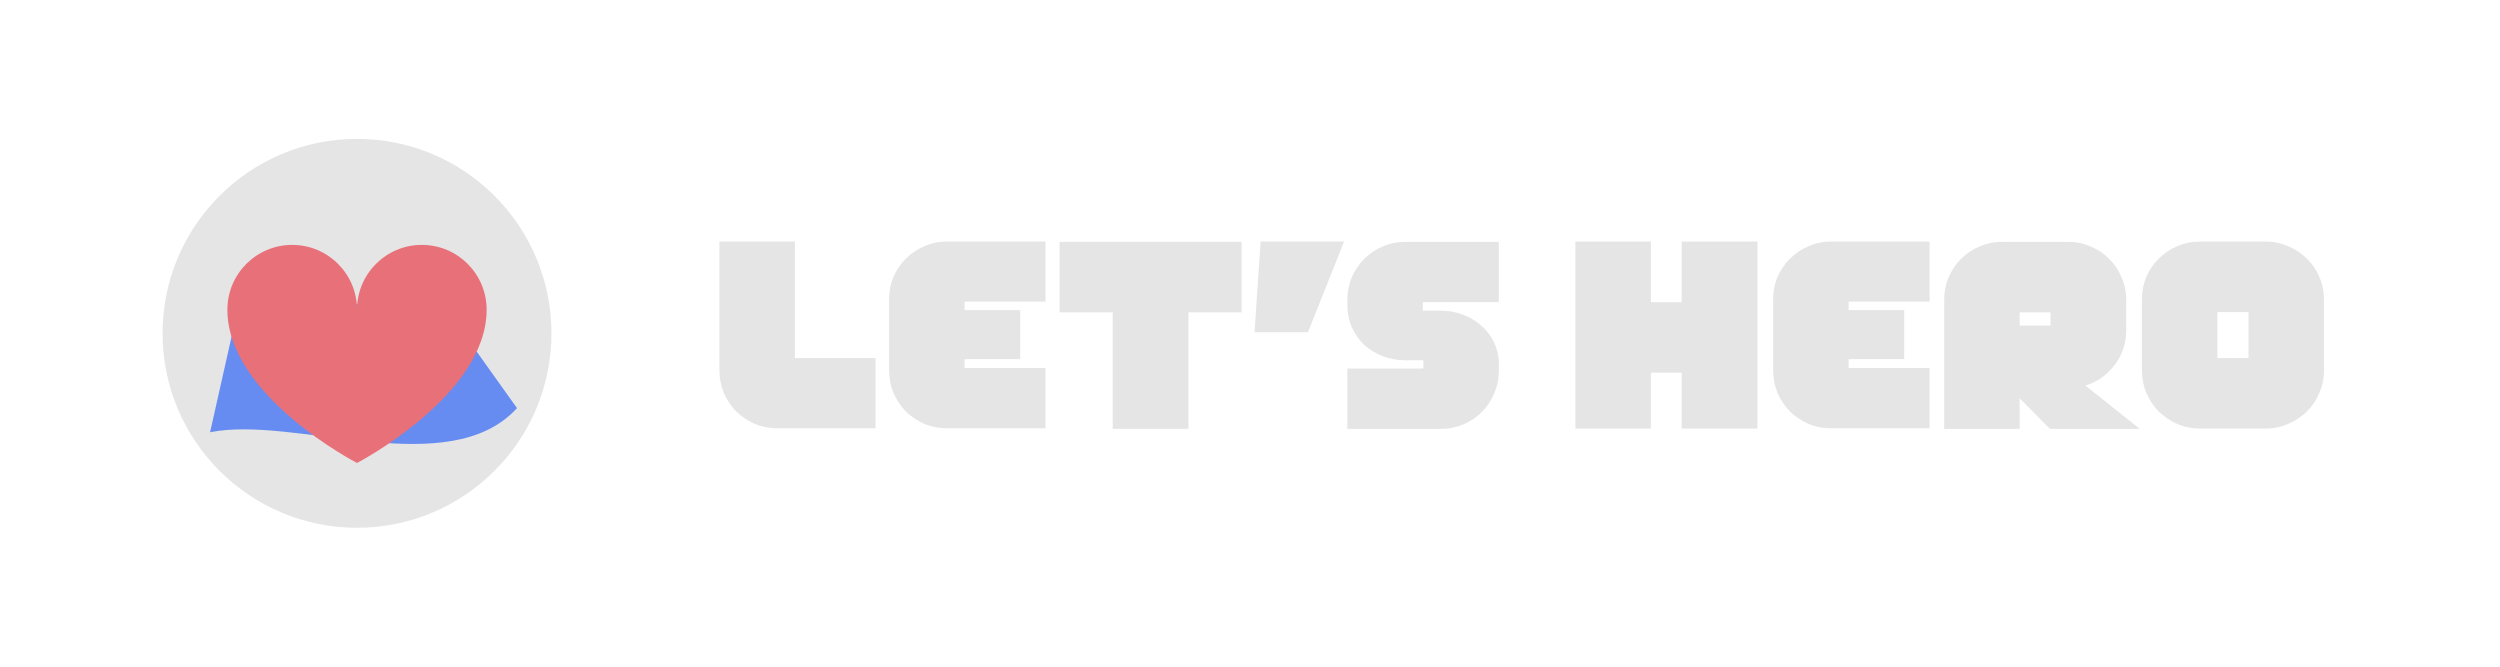
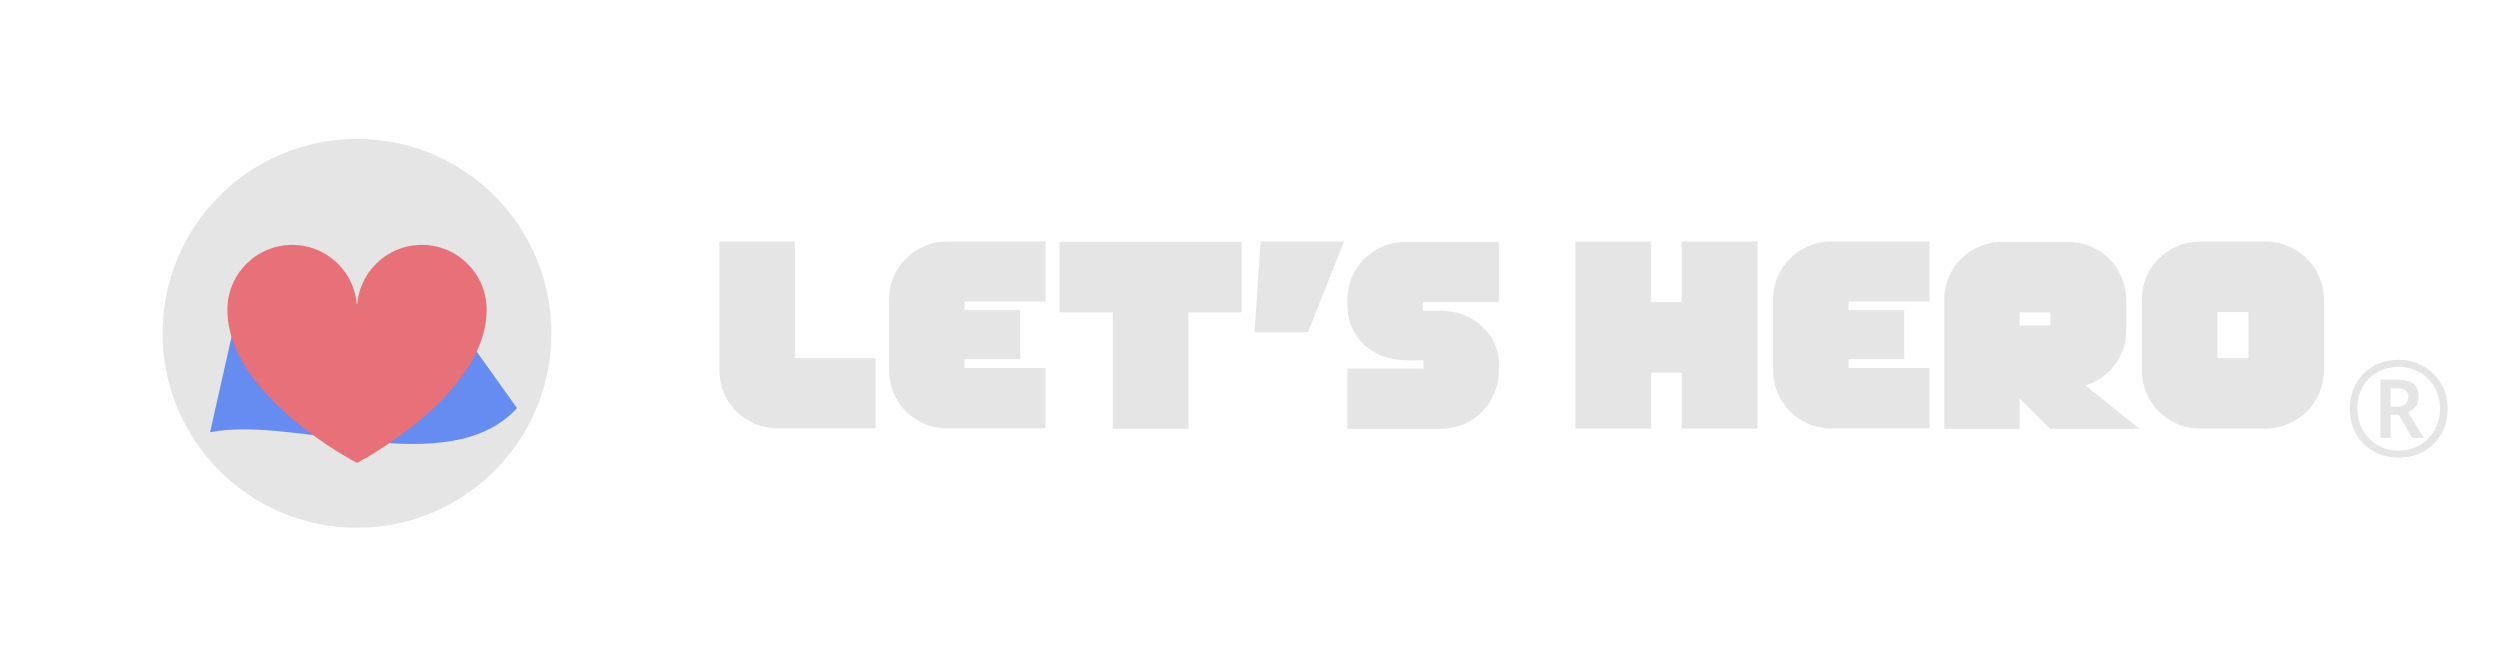
- <svg xmlns="http://www.w3.org/2000/svg" version="1.1" id="svg2" xml:space="preserve" width="6000" height="1600" viewBox="0 0 6000 1600">
+ <svg xmlns="http://www.w3.org/2000/svg" viewBox="0 0 6000 1600" height="1600" width="6000" xml:space="preserve" id="svg2" version="1.1">
  <defs id="defs6">
-     <clipPath clipPathUnits="userSpaceOnUse" id="clipPath22">
-       <path d="M 0,1200 H 4500 V 0 H 0 Z" id="path20" />
+     <rect id="rect851" height="874.352" width="990.933" y="3100.259" x="-734.456" />
+     <clipPath id="clipPath22" clipPathUnits="userSpaceOnUse">
+       <path id="path20" d="M 0,1200 H 4500 V 0 H 0 Z" />
    </clipPath>
  </defs>
-   <g id="g10" transform="matrix(1.333333,0,0,-1.333333,0,1600)">
-     <path d="M 0,0 H 1200 Z" style="fill:#32373b;fill-opacity:1;fill-rule:nonzero;stroke:none" id="path14" />
+   <g transform="matrix(1.333333,0,0,-1.333333,0,1600)" id="g10">
+     <path id="path14" style="fill:#32373b;fill-opacity:1;fill-rule:nonzero;stroke:none" d="M 0,0 H 1200 Z" />
    <g id="g16">
-       <g id="g18" clip-path="url(#clipPath22)">
-         <g id="g24" transform="translate(992.6082,600)">
-           <path d="m 0,0 c 0,-193.287 -156.706,-349.993 -349.993,-349.993 -193.299,0 -349.994,156.706 -349.994,349.993 0,193.302 156.695,349.993 349.994,349.993 C -156.706,349.993 0,193.302 0,0" style="fill:#e5e5e5;fill-opacity:1;fill-rule:nonzero;stroke:none" id="path26" />
+       <g clip-path="url(#clipPath22)" id="g18">
+         <g transform="translate(992.6082,600)" id="g24">
+           <path id="path26" style="fill:#e5e5e5;fill-opacity:1;fill-rule:nonzero;stroke:none" d="m 0,0 c 0,-193.287 -156.706,-349.993 -349.993,-349.993 -193.299,0 -349.994,156.706 -349.994,349.993 0,193.302 156.695,349.993 349.994,349.993 C -156.706,349.993 0,193.302 0,0" />
        </g>
-         <g id="g28" transform="translate(792.0209,659.5669)">
-           <path d="m 0,0 -364.215,-16.757 -49.673,-220.874 c 151.828,30.83 430.174,-90.612 552.482,43.474 z" style="fill:#668cf2;fill-opacity:1;fill-rule:nonzero;stroke:none" id="path30" />
+         <g transform="translate(792.0209,659.5669)" id="g28">
+           <path id="path30" style="fill:#668cf2;fill-opacity:1;fill-rule:nonzero;stroke:none" d="m 0,0 -364.215,-16.757 -49.673,-220.874 c 151.828,30.83 430.174,-90.612 552.482,43.474 z" />
        </g>
-         <g id="g32" transform="translate(875.9388,642.535)">
-           <path d="m 0,0 c 0,64.433 -52.233,116.666 -116.669,116.666 -64.422,0 -116.655,-52.233 -116.655,-116.666 0,64.433 -52.236,116.666 -116.669,116.666 -64.433,0 -116.655,-52.233 -116.655,-116.666 0,-155.554 233.324,-275.859 233.324,-275.859 C -233.324,-275.859 0,-154.738 0,0" style="fill:#e87079;fill-opacity:1;fill-rule:nonzero;stroke:none" id="path34" />
+         <g transform="translate(875.9388,642.535)" id="g32">
+           <path id="path34" style="fill:#e87079;fill-opacity:1;fill-rule:nonzero;stroke:none" d="m 0,0 c 0,64.433 -52.233,116.666 -116.669,116.666 -64.422,0 -116.655,-52.233 -116.655,-116.666 0,64.433 -52.236,116.666 -116.669,116.666 -64.433,0 -116.655,-52.233 -116.655,-116.666 0,-155.554 233.324,-275.859 233.324,-275.859 C -233.324,-275.859 0,-154.738 0,0" />
        </g>
      </g>
    </g>
-     <g aria-label="let’s hero" transform="matrix(1,0,0,-1,1291.004,428.5811)" style="font-variant:normal;font-weight:bold;font-stretch:normal;font-size:495.738px;font-family:FTIndustryMachineW00-Bold;-inkscape-font-specification:FTIndustryMachineW00-Bold;writing-mode:lr-tb;fill:#e5e5e5;fill-opacity:1;fill-rule:nonzero;stroke:none" id="text38">
-       <path d="M 285.05,-126.909 V -0.496 H 108.071 q -21.812,0 -40.651,-7.932 Q 48.582,-16.855 34.206,-30.736 20.325,-45.112 11.898,-63.95 3.966,-83.284 3.966,-105.097 V -336.606 H 139.798 v 209.697 z" style="" id="path864" />
-       <path d="m 445.173,-213.168 h 100.139 v 88.241 H 445.173 v 15.864 H 590.92 V -0.496 H 413.446 q -21.812,0 -40.651,-7.932 -18.838,-8.428 -33.214,-22.308 -13.881,-14.376 -22.308,-33.214 -7.932,-19.334 -7.932,-41.146 v -127.405 q 0,-21.812 7.932,-40.651 8.428,-18.838 22.308,-32.719 14.376,-14.376 33.214,-22.308 18.838,-8.428 40.651,-8.428 H 590.92 V -228.535 H 445.173 Z" style="" id="path866" />
-       <path d="M 943.886,-209.202 H 848.208 V 0.496 H 711.88 V -209.202 h -95.678 v -126.909 h 327.683 z" style="" id="path868" />
-       <path d="m 978.092,-336.606 h 150.209 l -64.942,163.098 h -96.173 z" style="" id="path870" />
-       <path d="m 1270.082,-212.176 h 32.223 q 20.325,0 38.172,6.445 18.342,6.445 32.223,18.342 14.377,11.402 23.3,27.761 8.923,16.359 10.906,36.189 v 19.334 q 0,21.812 -8.428,41.146 -7.932,18.838 -22.308,33.214 -13.881,13.881 -33.215,22.308 -18.838,7.932 -40.651,7.932 H 1134.249 V -108.071 h 136.824 v -14.872 h -32.223 q -21.812,0 -41.146,-7.436 -18.838,-7.436 -33.215,-20.325 -13.881,-13.385 -22.308,-31.727 -7.932,-18.342 -7.932,-40.155 v -8.923 q 0,-21.812 7.932,-40.651 8.428,-19.334 22.308,-33.214 14.376,-14.376 33.215,-22.308 19.334,-8.428 41.146,-8.428 h 168.055 v 108.567 h -136.824 z" style="" id="path872" />
-       <path d="M 1872.404,-336.606 V 0 h -136.328 v -100.635 h -55.523 V 0 h -135.832 v -336.606 h 135.832 v 109.062 h 55.523 v -109.062 z" style="" id="path874" />
-       <path d="m 2036.493,-213.168 h 100.139 v 88.241 h -100.139 v 15.864 h 145.747 V -0.496 H 2004.766 q -21.812,0 -40.651,-7.932 -18.838,-8.428 -33.215,-22.308 -13.881,-14.376 -22.308,-33.214 -7.932,-19.334 -7.932,-41.146 v -127.405 q 0,-21.812 7.932,-40.651 8.428,-18.838 22.308,-32.719 14.376,-14.376 33.215,-22.308 18.838,-8.428 40.651,-8.428 h 177.474 v 108.071 h -145.747 z" style="" id="path876" />
-       <path d="m 2536.198,-176.979 q 0,17.847 -5.453,33.71 -5.453,15.864 -15.368,28.753 -9.915,12.889 -23.3,22.804 -13.385,9.419 -29.249,14.376 l 97.66,77.831 H 2398.878 L 2344.347,-54.531 V 0.496 H 2208.515 V -231.51 q 0,-21.812 7.932,-40.651 8.428,-19.334 22.308,-33.214 14.376,-14.376 33.215,-22.308 19.334,-8.428 41.146,-8.428 h 118.481 q 21.812,0 40.651,8.428 19.334,7.932 33.214,22.308 14.377,13.881 22.308,33.214 8.428,18.838 8.428,40.651 z m -136.328,-32.223 h -55.523 v 23.795 h 55.523 z" style="" id="path878" />
-       <path d="m 2787.537,-336.606 q 21.317,0 40.155,8.428 19.334,7.932 33.71,22.308 14.376,13.881 22.308,32.719 8.428,18.838 8.428,40.651 v 127.901 q 0,21.317 -8.428,40.651 -7.932,18.838 -22.308,33.214 -14.376,13.881 -33.71,22.308 Q 2808.854,0 2787.537,0 h -118.481 q -21.812,0 -41.146,-8.428 -18.838,-8.428 -33.215,-22.308 -13.881,-14.376 -22.308,-33.214 -7.932,-19.334 -7.932,-40.651 v -127.901 q 0,-21.812 7.932,-40.651 8.428,-18.838 22.308,-32.719 14.377,-14.376 33.215,-22.308 19.334,-8.428 41.146,-8.428 z m -87.25,209.697 h 56.019 v -82.788 h -56.019 z" style="" id="path880" />
+     <g id="text38" style="font-variant:normal;font-weight:bold;font-stretch:normal;font-size:495.738px;font-family:FTIndustryMachineW00-Bold;-inkscape-font-specification:FTIndustryMachineW00-Bold;writing-mode:lr-tb;fill:#e5e5e5;fill-opacity:1;fill-rule:nonzero;stroke:none" transform="matrix(1,0,0,-1,1291.004,428.5811)" aria-label="let’s hero">
+       <path style="" id="path864" d="M 285.05,-126.909 V -0.496 H 108.071 q -21.812,0 -40.651,-7.932 Q 48.582,-16.855 34.206,-30.736 20.325,-45.112 11.898,-63.95 3.966,-83.284 3.966,-105.097 V -336.606 H 139.798 v 209.697 z" />
+       <path style="" id="path866" d="m 445.173,-213.168 h 100.139 v 88.241 H 445.173 v 15.864 H 590.92 V -0.496 H 413.446 q -21.812,0 -40.651,-7.932 -18.838,-8.428 -33.214,-22.308 -13.881,-14.376 -22.308,-33.214 -7.932,-19.334 -7.932,-41.146 v -127.405 q 0,-21.812 7.932,-40.651 8.428,-18.838 22.308,-32.719 14.376,-14.376 33.214,-22.308 18.838,-8.428 40.651,-8.428 H 590.92 V -228.535 H 445.173 Z" />
+       <path style="" id="path868" d="M 943.886,-209.202 H 848.208 V 0.496 H 711.88 V -209.202 h -95.678 v -126.909 h 327.683 z" />
+       <path style="" id="path870" d="m 978.092,-336.606 h 150.209 l -64.942,163.098 h -96.173 z" />
+       <path style="" id="path872" d="m 1270.082,-212.176 h 32.223 q 20.325,0 38.172,6.445 18.342,6.445 32.223,18.342 14.377,11.402 23.3,27.761 8.923,16.359 10.906,36.189 v 19.334 q 0,21.812 -8.428,41.146 -7.932,18.838 -22.308,33.214 -13.881,13.881 -33.215,22.308 -18.838,7.932 -40.651,7.932 H 1134.249 V -108.071 h 136.824 v -14.872 h -32.223 q -21.812,0 -41.146,-7.436 -18.838,-7.436 -33.215,-20.325 -13.881,-13.385 -22.308,-31.727 -7.932,-18.342 -7.932,-40.155 v -8.923 q 0,-21.812 7.932,-40.651 8.428,-19.334 22.308,-33.214 14.376,-14.376 33.215,-22.308 19.334,-8.428 41.146,-8.428 h 168.055 v 108.567 h -136.824 z" />
+       <path style="" id="path874" d="M 1872.404,-336.606 V 0 h -136.328 v -100.635 h -55.523 V 0 h -135.832 v -336.606 h 135.832 v 109.062 h 55.523 v -109.062 z" />
+       <path style="" id="path876" d="m 2036.493,-213.168 h 100.139 v 88.241 h -100.139 v 15.864 h 145.747 V -0.496 H 2004.766 q -21.812,0 -40.651,-7.932 -18.838,-8.428 -33.215,-22.308 -13.881,-14.376 -22.308,-33.214 -7.932,-19.334 -7.932,-41.146 v -127.405 q 0,-21.812 7.932,-40.651 8.428,-18.838 22.308,-32.719 14.376,-14.376 33.215,-22.308 18.838,-8.428 40.651,-8.428 h 177.474 v 108.071 h -145.747 z" />
+       <path style="" id="path878" d="m 2536.198,-176.979 q 0,17.847 -5.453,33.71 -5.453,15.864 -15.368,28.753 -9.915,12.889 -23.3,22.804 -13.385,9.419 -29.249,14.376 l 97.66,77.831 H 2398.878 L 2344.347,-54.531 V 0.496 H 2208.515 V -231.51 q 0,-21.812 7.932,-40.651 8.428,-19.334 22.308,-33.214 14.376,-14.376 33.215,-22.308 19.334,-8.428 41.146,-8.428 h 118.481 q 21.812,0 40.651,8.428 19.334,7.932 33.214,22.308 14.377,13.881 22.308,33.214 8.428,18.838 8.428,40.651 z m -136.328,-32.223 h -55.523 v 23.795 h 55.523 z" />
+       <path style="" id="path880" d="m 2787.537,-336.606 q 21.317,0 40.155,8.428 19.334,7.932 33.71,22.308 14.376,13.881 22.308,32.719 8.428,18.838 8.428,40.651 v 127.901 q 0,21.317 -8.428,40.651 -7.932,18.838 -22.308,33.214 -14.376,13.881 -33.71,22.308 Q 2808.854,0 2787.537,0 h -118.481 q -21.812,0 -41.146,-8.428 -18.838,-8.428 -33.215,-22.308 -13.881,-14.376 -22.308,-33.214 -7.932,-19.334 -7.932,-40.651 v -127.901 q 0,-21.812 7.932,-40.651 8.428,-18.838 22.308,-32.719 14.377,-14.376 33.215,-22.308 19.334,-8.428 41.146,-8.428 z m -87.25,209.697 h 56.019 v -82.788 h -56.019 z" />
    </g>
+     <text style="line-height:1.25;font-family:sans-serif;font-size:144px;white-space:pre;shape-inside:url(#rect851);" id="text849" xml:space="preserve" />
+     <text transform="scale(1,-1)" id="text857" y="-378.622" x="4217.891" style="font-size:240px;line-height:1.25;font-family:sans-serif;stroke-width:0.75" xml:space="preserve">
+       <tspan y="-378.622" x="4217.891" style="font-style:normal;font-variant:normal;font-weight:normal;font-stretch:normal;font-size:240px;font-family:Bungee;-inkscape-font-specification:Bungee;fill:#e5e5e5;fill-opacity:1;stroke-width:0.75" id="tspan855">®</tspan>
+     </text>
  </g>
</svg>
